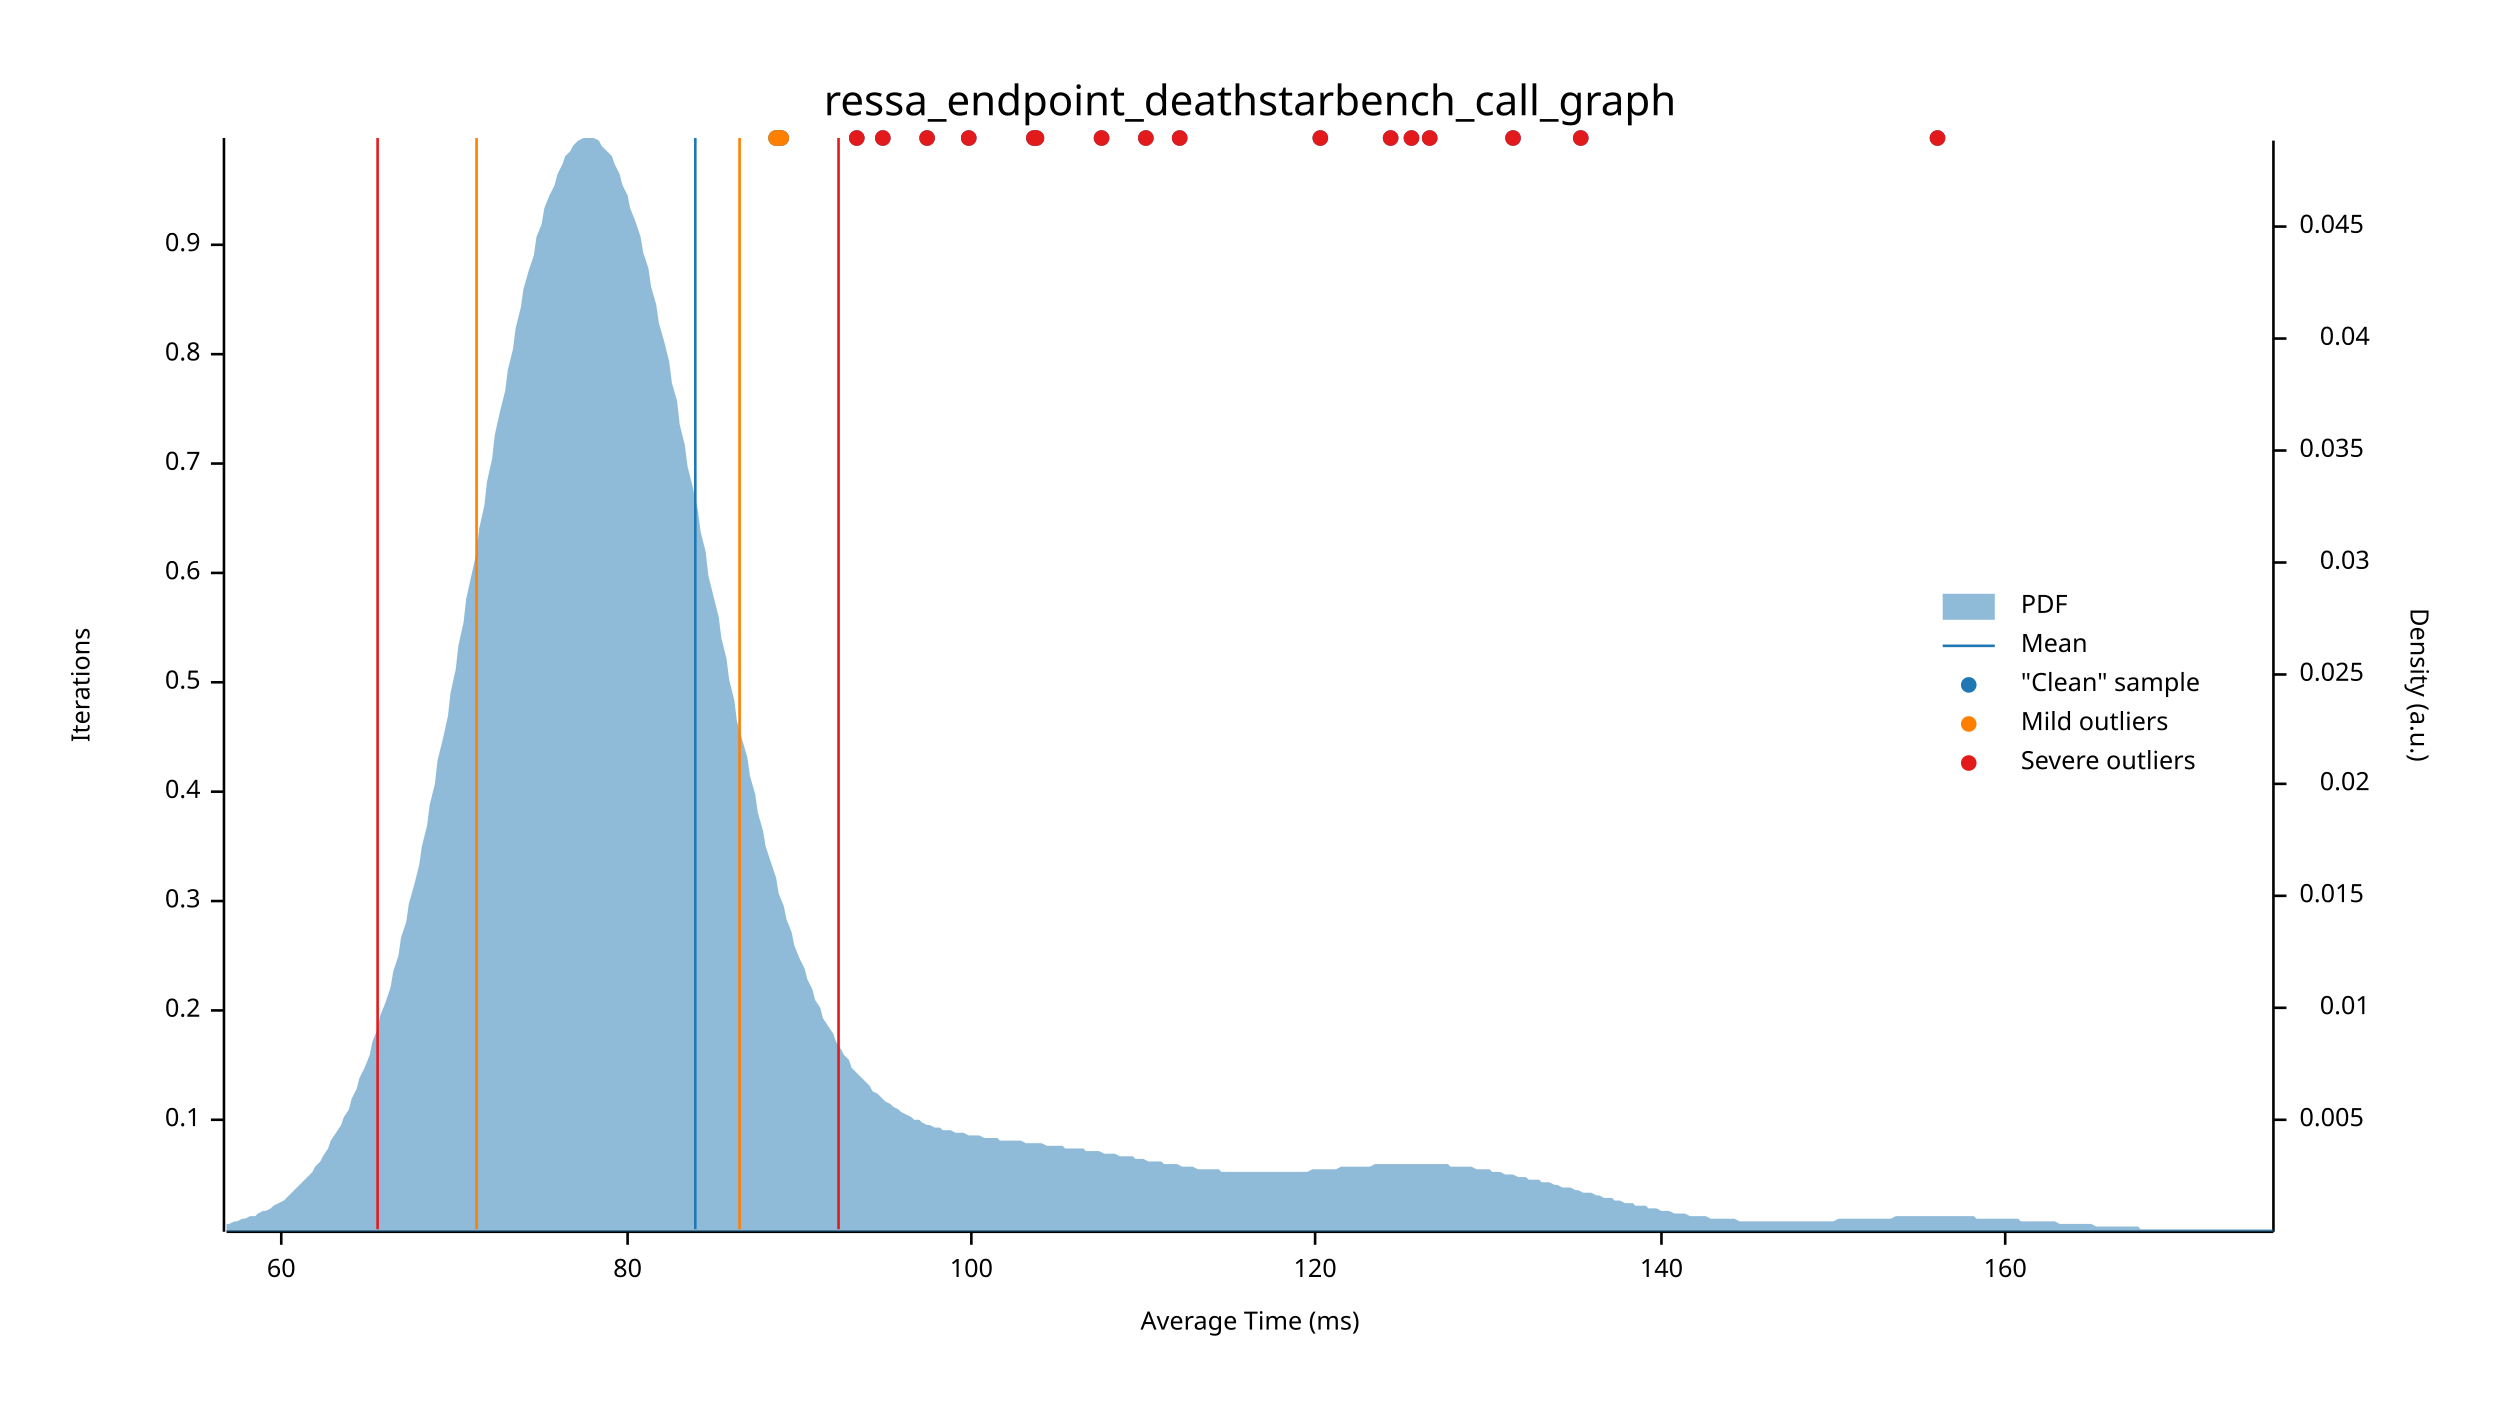
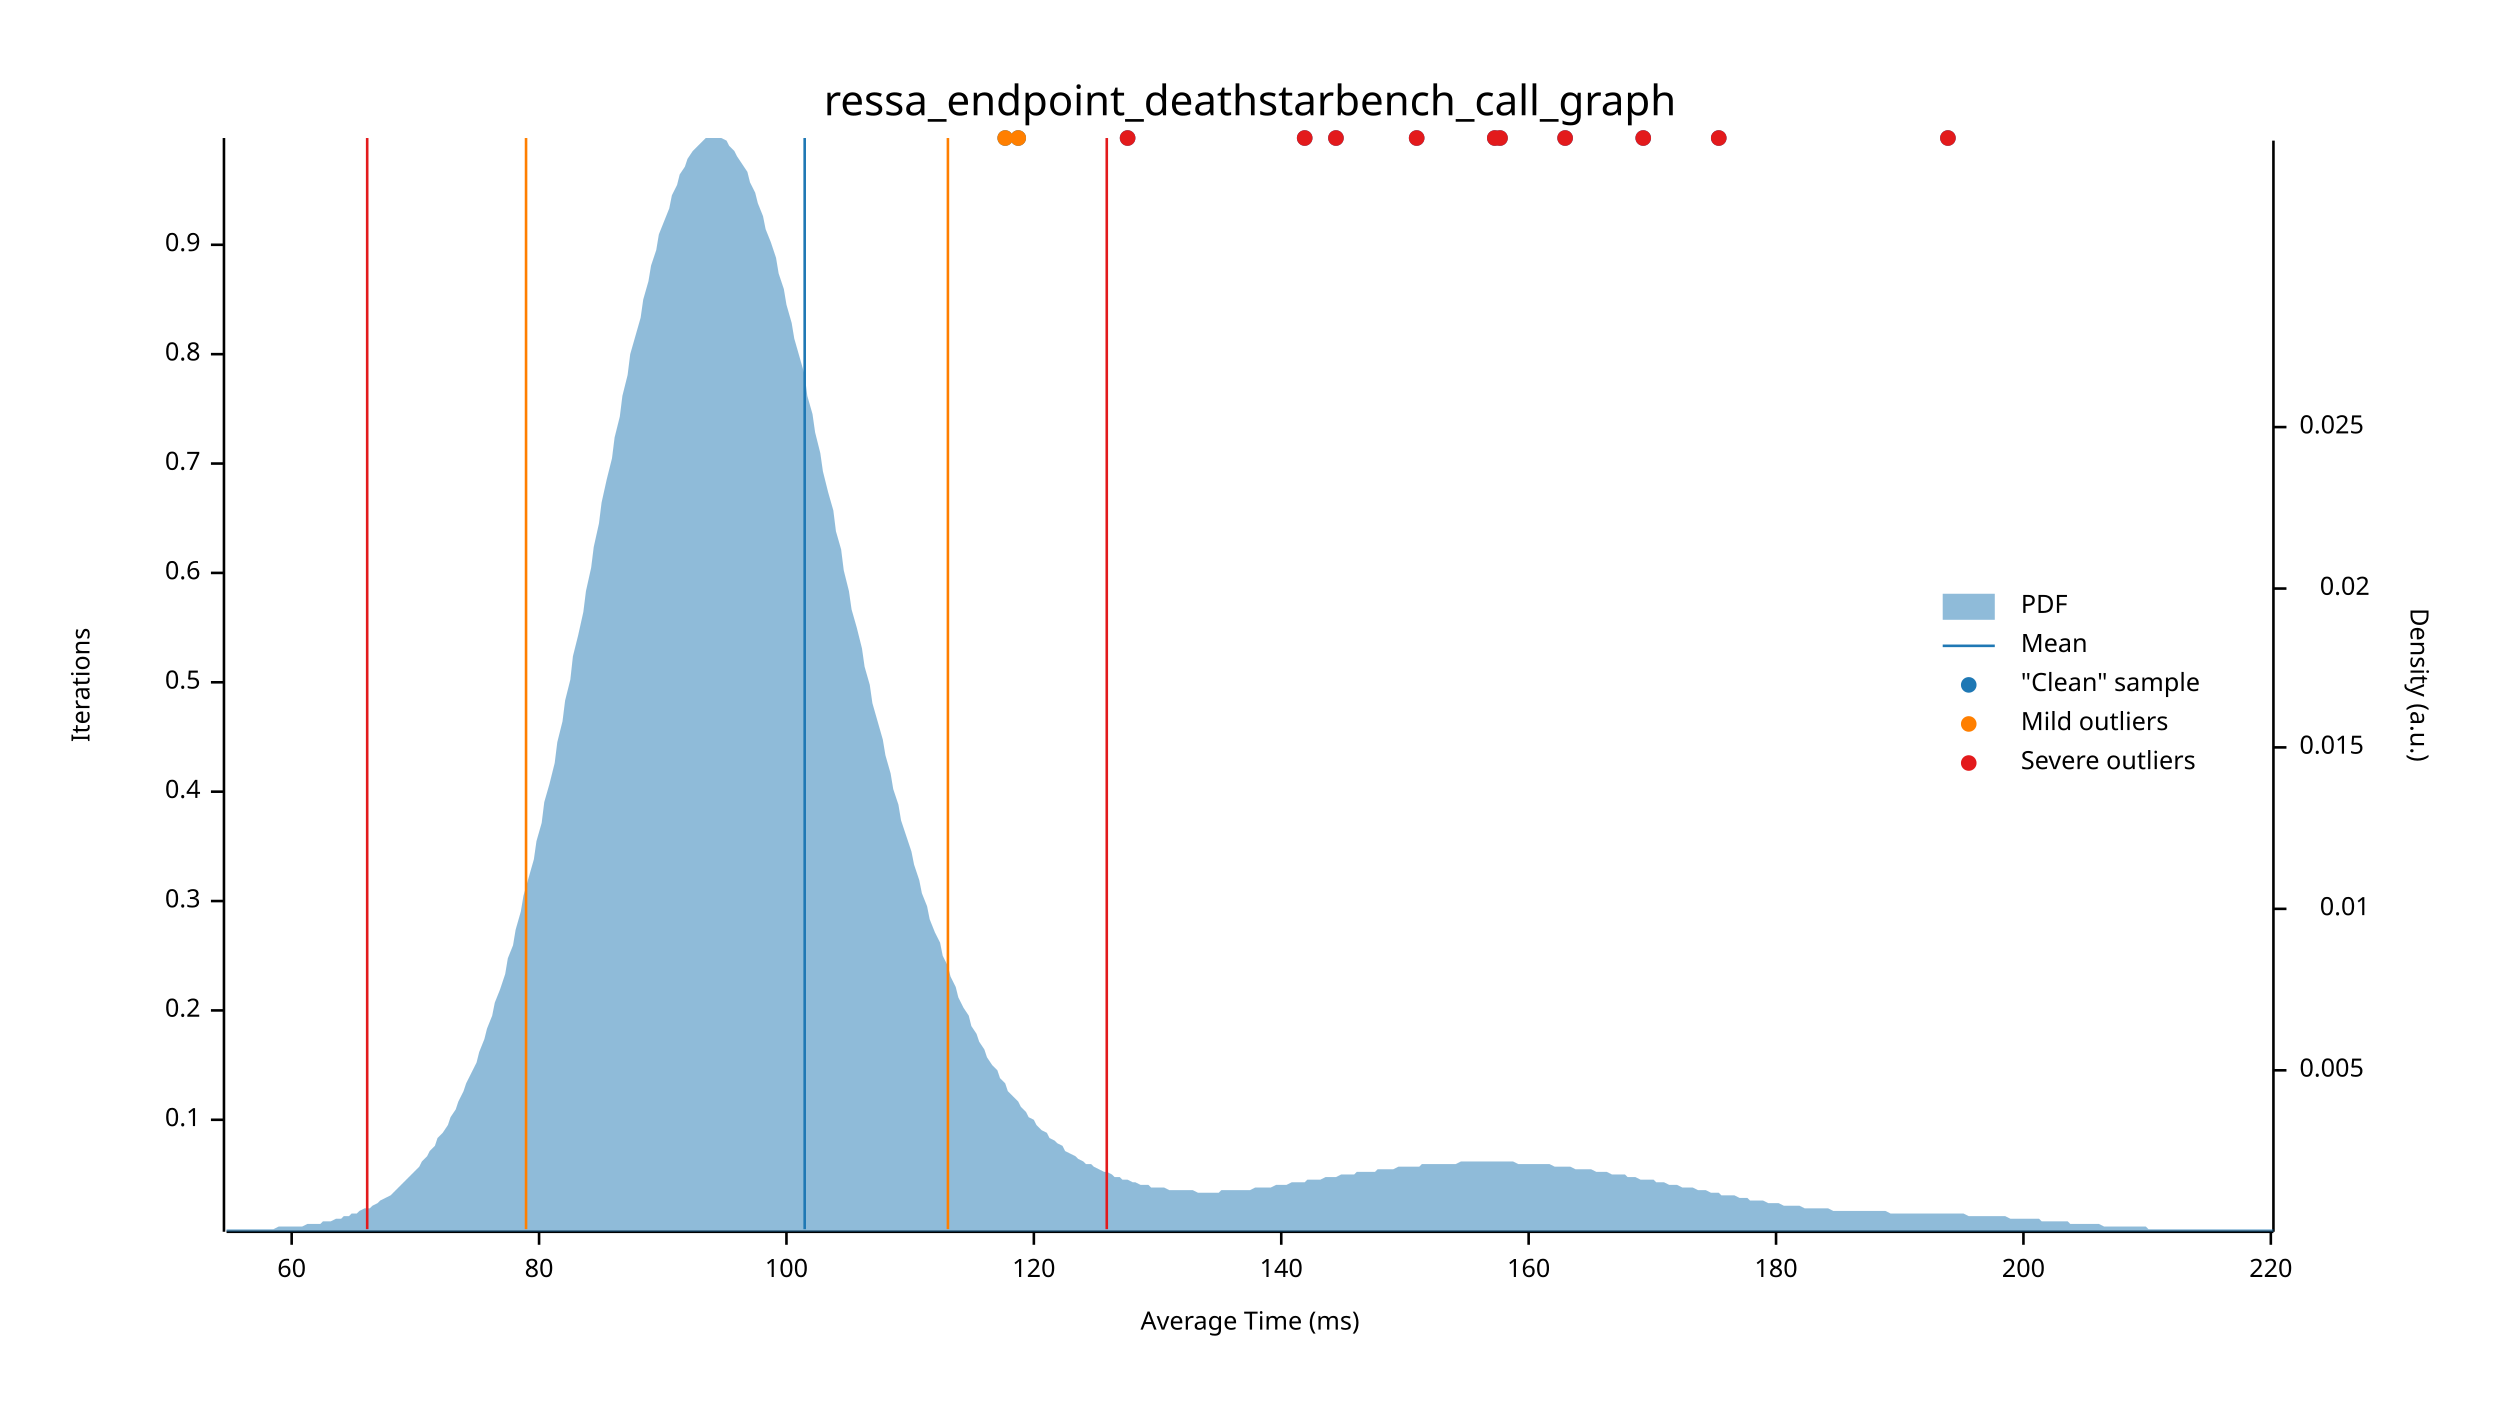
<svg xmlns="http://www.w3.org/2000/svg" width="960" height="540" viewBox="0 0 960 540">
  <text x="480" y="32" dy="0.76em" text-anchor="middle" font-family="sans-serif" font-size="16.129" opacity="1" fill="#000000">
ressa_endpoint_deathstarbench_call_graph
</text>
  <text x="27" y="263" dy="0.76em" text-anchor="middle" font-family="sans-serif" font-size="9.677" opacity="1" fill="#000000" transform="rotate(270, 27, 263)">
Iterations
</text>
  <text x="480" y="513" dy="-0.5ex" text-anchor="middle" font-family="sans-serif" font-size="9.677" opacity="1" fill="#000000">
Average Time (ms)
</text>
  <polyline fill="none" opacity="1" stroke="#000000" stroke-width="1" points="86,53 86,473 " />
  <text x="77" y="430" dy="0.5ex" text-anchor="end" font-family="sans-serif" font-size="9.677" opacity="1" fill="#000000">
0.1
</text>
  <polyline fill="none" opacity="1" stroke="#000000" stroke-width="1" points="81,430 86,430 " />
  <text x="77" y="388" dy="0.5ex" text-anchor="end" font-family="sans-serif" font-size="9.677" opacity="1" fill="#000000">
0.2
</text>
  <polyline fill="none" opacity="1" stroke="#000000" stroke-width="1" points="81,388 86,388 " />
  <text x="77" y="346" dy="0.5ex" text-anchor="end" font-family="sans-serif" font-size="9.677" opacity="1" fill="#000000">
0.3
</text>
  <polyline fill="none" opacity="1" stroke="#000000" stroke-width="1" points="81,346 86,346 " />
  <text x="77" y="304" dy="0.5ex" text-anchor="end" font-family="sans-serif" font-size="9.677" opacity="1" fill="#000000">
0.4
</text>
  <polyline fill="none" opacity="1" stroke="#000000" stroke-width="1" points="81,304 86,304 " />
  <text x="77" y="262" dy="0.5ex" text-anchor="end" font-family="sans-serif" font-size="9.677" opacity="1" fill="#000000">
0.5
</text>
  <polyline fill="none" opacity="1" stroke="#000000" stroke-width="1" points="81,262 86,262 " />
  <text x="77" y="220" dy="0.5ex" text-anchor="end" font-family="sans-serif" font-size="9.677" opacity="1" fill="#000000">
0.6
</text>
  <polyline fill="none" opacity="1" stroke="#000000" stroke-width="1" points="81,220 86,220 " />
  <text x="77" y="178" dy="0.5ex" text-anchor="end" font-family="sans-serif" font-size="9.677" opacity="1" fill="#000000">
0.7
</text>
  <polyline fill="none" opacity="1" stroke="#000000" stroke-width="1" points="81,178 86,178 " />
  <text x="77" y="136" dy="0.5ex" text-anchor="end" font-family="sans-serif" font-size="9.677" opacity="1" fill="#000000">
0.8
</text>
  <polyline fill="none" opacity="1" stroke="#000000" stroke-width="1" points="81,136 86,136 " />
  <text x="77" y="94" dy="0.5ex" text-anchor="end" font-family="sans-serif" font-size="9.677" opacity="1" fill="#000000">
0.9
</text>
  <polyline fill="none" opacity="1" stroke="#000000" stroke-width="1" points="81,94 86,94 " />
  <polyline fill="none" opacity="1" stroke="#000000" stroke-width="1" points="87,473 873,473 " />
-   <text x="108" y="483" dy="0.76em" text-anchor="middle" font-family="sans-serif" font-size="9.677" opacity="1" fill="#000000">
+   <text x="112" y="483" dy="0.76em" text-anchor="middle" font-family="sans-serif" font-size="9.677" opacity="1" fill="#000000">
60
</text>
-   <polyline fill="none" opacity="1" stroke="#000000" stroke-width="1" points="108,473 108,478 " />
-   <text x="241" y="483" dy="0.76em" text-anchor="middle" font-family="sans-serif" font-size="9.677" opacity="1" fill="#000000">
+   <polyline fill="none" opacity="1" stroke="#000000" stroke-width="1" points="112,473 112,478 " />
+   <text x="207" y="483" dy="0.76em" text-anchor="middle" font-family="sans-serif" font-size="9.677" opacity="1" fill="#000000">
80
</text>
-   <polyline fill="none" opacity="1" stroke="#000000" stroke-width="1" points="241,473 241,478 " />
-   <text x="373" y="483" dy="0.76em" text-anchor="middle" font-family="sans-serif" font-size="9.677" opacity="1" fill="#000000">
+   <polyline fill="none" opacity="1" stroke="#000000" stroke-width="1" points="207,473 207,478 " />
+   <text x="302" y="483" dy="0.76em" text-anchor="middle" font-family="sans-serif" font-size="9.677" opacity="1" fill="#000000">
100
</text>
-   <polyline fill="none" opacity="1" stroke="#000000" stroke-width="1" points="373,473 373,478 " />
-   <text x="505" y="483" dy="0.76em" text-anchor="middle" font-family="sans-serif" font-size="9.677" opacity="1" fill="#000000">
+   <polyline fill="none" opacity="1" stroke="#000000" stroke-width="1" points="302,473 302,478 " />
+   <text x="397" y="483" dy="0.76em" text-anchor="middle" font-family="sans-serif" font-size="9.677" opacity="1" fill="#000000">
120
</text>
-   <polyline fill="none" opacity="1" stroke="#000000" stroke-width="1" points="505,473 505,478 " />
-   <text x="638" y="483" dy="0.76em" text-anchor="middle" font-family="sans-serif" font-size="9.677" opacity="1" fill="#000000">
+   <polyline fill="none" opacity="1" stroke="#000000" stroke-width="1" points="397,473 397,478 " />
+   <text x="492" y="483" dy="0.76em" text-anchor="middle" font-family="sans-serif" font-size="9.677" opacity="1" fill="#000000">
140
</text>
-   <polyline fill="none" opacity="1" stroke="#000000" stroke-width="1" points="638,473 638,478 " />
-   <text x="770" y="483" dy="0.76em" text-anchor="middle" font-family="sans-serif" font-size="9.677" opacity="1" fill="#000000">
+   <polyline fill="none" opacity="1" stroke="#000000" stroke-width="1" points="492,473 492,478 " />
+   <text x="587" y="483" dy="0.76em" text-anchor="middle" font-family="sans-serif" font-size="9.677" opacity="1" fill="#000000">
160
</text>
-   <polyline fill="none" opacity="1" stroke="#000000" stroke-width="1" points="770,473 770,478 " />
+   <polyline fill="none" opacity="1" stroke="#000000" stroke-width="1" points="587,473 587,478 " />
+   <text x="682" y="483" dy="0.76em" text-anchor="middle" font-family="sans-serif" font-size="9.677" opacity="1" fill="#000000">
+ 180
+ </text>
+   <polyline fill="none" opacity="1" stroke="#000000" stroke-width="1" points="682,473 682,478 " />
+   <text x="777" y="483" dy="0.76em" text-anchor="middle" font-family="sans-serif" font-size="9.677" opacity="1" fill="#000000">
+ 200
+ </text>
+   <polyline fill="none" opacity="1" stroke="#000000" stroke-width="1" points="777,473 777,478 " />
+   <text x="872" y="483" dy="0.76em" text-anchor="middle" font-family="sans-serif" font-size="9.677" opacity="1" fill="#000000">
+ 220
+ </text>
+   <polyline fill="none" opacity="1" stroke="#000000" stroke-width="1" points="872,473 872,478 " />
  <text x="933" y="263" dy="0.76em" text-anchor="middle" font-family="sans-serif" font-size="9.677" opacity="1" fill="#000000" transform="rotate(90, 933, 263)">
Density (a.u.)
</text>
  <polyline fill="none" opacity="1" stroke="#000000" stroke-width="1" points="873,54 873,473 " />
-   <text x="883" y="430" dy="0.5ex" text-anchor="start" font-family="sans-serif" font-size="9.677" opacity="1" fill="#000000">
+   <text x="883" y="411" dy="0.5ex" text-anchor="start" font-family="sans-serif" font-size="9.677" opacity="1" fill="#000000">
0.005
</text>
-   <polyline fill="none" opacity="1" stroke="#000000" stroke-width="1" points="873,430 878,430 " />
-   <text x="910" y="387" dy="0.5ex" text-anchor="end" font-family="sans-serif" font-size="9.677" opacity="1" fill="#000000">
+   <polyline fill="none" opacity="1" stroke="#000000" stroke-width="1" points="873,411 878,411 " />
+   <text x="910" y="349" dy="0.5ex" text-anchor="end" font-family="sans-serif" font-size="9.677" opacity="1" fill="#000000">
0.01
</text>
-   <polyline fill="none" opacity="1" stroke="#000000" stroke-width="1" points="873,387 878,387 " />
-   <text x="883" y="344" dy="0.5ex" text-anchor="start" font-family="sans-serif" font-size="9.677" opacity="1" fill="#000000">
+   <polyline fill="none" opacity="1" stroke="#000000" stroke-width="1" points="873,349 878,349 " />
+   <text x="883" y="287" dy="0.5ex" text-anchor="start" font-family="sans-serif" font-size="9.677" opacity="1" fill="#000000">
0.015
</text>
-   <polyline fill="none" opacity="1" stroke="#000000" stroke-width="1" points="873,344 878,344 " />
-   <text x="910" y="301" dy="0.5ex" text-anchor="end" font-family="sans-serif" font-size="9.677" opacity="1" fill="#000000">
+   <polyline fill="none" opacity="1" stroke="#000000" stroke-width="1" points="873,287 878,287 " />
+   <text x="910" y="226" dy="0.5ex" text-anchor="end" font-family="sans-serif" font-size="9.677" opacity="1" fill="#000000">
0.02
</text>
-   <polyline fill="none" opacity="1" stroke="#000000" stroke-width="1" points="873,301 878,301 " />
-   <text x="883" y="259" dy="0.5ex" text-anchor="start" font-family="sans-serif" font-size="9.677" opacity="1" fill="#000000">
+   <polyline fill="none" opacity="1" stroke="#000000" stroke-width="1" points="873,226 878,226 " />
+   <text x="883" y="164" dy="0.5ex" text-anchor="start" font-family="sans-serif" font-size="9.677" opacity="1" fill="#000000">
0.025
</text>
-   <polyline fill="none" opacity="1" stroke="#000000" stroke-width="1" points="873,259 878,259 " />
-   <text x="910" y="216" dy="0.5ex" text-anchor="end" font-family="sans-serif" font-size="9.677" opacity="1" fill="#000000">
- 0.03
- </text>
-   <polyline fill="none" opacity="1" stroke="#000000" stroke-width="1" points="873,216 878,216 " />
-   <text x="883" y="173" dy="0.5ex" text-anchor="start" font-family="sans-serif" font-size="9.677" opacity="1" fill="#000000">
- 0.035
- </text>
-   <polyline fill="none" opacity="1" stroke="#000000" stroke-width="1" points="873,173 878,173 " />
-   <text x="910" y="130" dy="0.5ex" text-anchor="end" font-family="sans-serif" font-size="9.677" opacity="1" fill="#000000">
- 0.04
- </text>
-   <polyline fill="none" opacity="1" stroke="#000000" stroke-width="1" points="873,130 878,130 " />
-   <text x="883" y="87" dy="0.5ex" text-anchor="start" font-family="sans-serif" font-size="9.677" opacity="1" fill="#000000">
- 0.045
- </text>
-   <polyline fill="none" opacity="1" stroke="#000000" stroke-width="1" points="873,87 878,87 " />
-   <polygon opacity="0.5" fill="#1F78B4" points="87,470 88,470 90,469 91,469 93,468 94,468 96,467 98,467 99,466 101,465 102,465 104,464 105,463 107,462 109,461 110,460 112,458 113,457 115,455 116,454 118,452 120,450 121,448 123,446 124,444 126,441 127,438 129,435 131,432 132,429 134,426 135,422 137,418 138,414 140,410 142,405 143,400 145,395 146,390 148,385 150,379 151,373 153,367 154,360 156,354 157,347 159,340 161,332 162,325 164,317 165,309 167,301 168,292 170,284 172,275 173,266 175,257 176,248 178,239 179,230 181,221 183,212 184,203 186,194 187,185 189,176 190,167 192,158 194,150 195,142 197,134 198,126 200,118 201,111 203,104 205,98 206,91 208,86 209,80 211,75 213,71 214,67 216,63 217,60 219,58 220,56 222,54 224,53 225,53 227,53 228,53 230,54 231,56 233,58 235,60 236,63 238,67 239,71 241,75 242,80 244,85 246,91 247,97 249,103 250,110 252,117 253,124 255,131 257,139 258,147 260,154 261,163 263,171 264,179 266,187 268,196 269,204 271,212 272,221 274,229 276,237 277,245 279,253 280,261 282,269 283,277 285,284 287,291 288,298 290,305 291,312 293,319 294,325 296,331 298,337 299,343 301,348 302,353 304,358 305,363 307,368 309,372 310,376 312,380 313,384 315,387 316,391 318,394 320,397 321,400 323,403 324,405 326,407 327,410 329,412 331,414 332,415 334,417 335,419 337,420 339,422 340,423 342,424 343,425 345,426 346,427 348,428 350,429 351,430 353,430 354,431 356,432 357,432 359,433 361,433 362,434 364,434 365,434 367,435 368,435 370,435 372,436 373,436 375,436 376,436 378,437 379,437 381,437 383,437 384,438 386,438 387,438 389,438 391,438 392,438 394,439 395,439 397,439 398,439 400,439 402,440 403,440 405,440 406,440 408,440 409,441 411,441 413,441 414,441 416,441 417,442 419,442 420,442 422,442 424,443 425,443 427,443 428,443 430,444 431,444 433,444 435,444 436,445 438,445 439,445 441,446 442,446 444,446 446,446 447,447 449,447 450,447 452,447 454,448 455,448 457,448 458,448 460,449 461,449 463,449 465,449 466,449 468,449 469,450 471,450 472,450 474,450 476,450 477,450 479,450 480,450 482,450 483,450 485,450 487,450 488,450 490,450 491,450 493,450 494,450 496,450 498,450 499,450 501,450 502,450 504,449 505,449 507,449 509,449 510,449 512,449 513,449 515,448 517,448 518,448 520,448 521,448 523,448 524,448 526,448 528,447 529,447 531,447 532,447 534,447 535,447 537,447 539,447 540,447 542,447 543,447 545,447 546,447 548,447 550,447 551,447 553,447 554,447 556,447 557,448 559,448 561,448 562,448 564,448 565,448 567,449 568,449 570,449 572,449 573,450 575,450 576,450 578,451 580,451 581,451 583,452 584,452 586,452 587,453 589,453 591,453 592,454 594,454 595,454 597,455 598,455 600,456 602,456 603,456 605,457 606,457 608,458 609,458 611,458 613,459 614,459 616,460 617,460 619,460 620,461 622,461 624,462 625,462 627,462 628,463 630,463 632,463 633,464 635,464 636,464 638,465 639,465 641,465 643,466 644,466 646,466 647,466 649,467 650,467 652,467 654,467 655,467 657,468 658,468 660,468 661,468 663,468 665,468 666,468 668,469 669,469 671,469 672,469 674,469 676,469 677,469 679,469 680,469 682,469 683,469 685,469 687,469 688,469 690,469 691,469 693,469 695,469 696,469 698,469 699,469 701,469 702,469 704,469 706,468 707,468 709,468 710,468 712,468 713,468 715,468 717,468 718,468 720,468 721,468 723,468 724,468 726,468 728,467 729,467 731,467 732,467 734,467 735,467 737,467 739,467 740,467 742,467 743,467 745,467 746,467 748,467 750,467 751,467 753,467 754,467 756,467 758,467 759,468 761,468 762,468 764,468 765,468 767,468 769,468 770,468 772,468 773,468 775,468 776,469 778,469 780,469 781,469 783,469 784,469 786,469 787,469 789,469 791,470 792,470 794,470 795,470 797,470 798,470 800,470 802,470 803,470 805,471 806,471 808,471 809,471 811,471 813,471 814,471 816,471 817,471 819,471 821,471 822,472 824,472 825,472 827,472 828,472 830,472 832,472 833,472 835,472 836,472 838,472 839,472 841,472 843,472 844,472 846,472 847,472 849,472 850,472 852,472 854,472 855,472 857,472 858,472 860,472 861,472 863,472 865,472 866,472 868,472 869,472 871,472 873,472 873,473 87,473 " />
-   <polyline fill="none" opacity="1" stroke="#1F78B4" stroke-width="1" points="267,472 267,53 " />
-   <polyline fill="none" opacity="1" stroke="#FF7F00" stroke-width="1" points="183,472 183,53 " />
-   <polyline fill="none" opacity="1" stroke="#FF7F00" stroke-width="1" points="284,472 284,53 " />
-   <polyline fill="none" opacity="1" stroke="#E31A1C" stroke-width="1" points="145,472 145,53 " />
-   <polyline fill="none" opacity="1" stroke="#E31A1C" stroke-width="1" points="322,472 322,53 " />
-   <circle cx="534" cy="53" r="3" opacity="1" fill="#1F78B4" stroke="none" stroke-width="1" />
-   <circle cx="542" cy="53" r="3" opacity="1" fill="#1F78B4" stroke="none" stroke-width="1" />
-   <circle cx="397" cy="53" r="3" opacity="1" fill="#1F78B4" stroke="none" stroke-width="1" />
-   <circle cx="329" cy="53" r="3" opacity="1" fill="#1F78B4" stroke="none" stroke-width="1" />
-   <circle cx="299" cy="53" r="3" opacity="1" fill="#1F78B4" stroke="none" stroke-width="1" />
-   <circle cx="300" cy="53" r="3" opacity="1" fill="#1F78B4" stroke="none" stroke-width="1" />
-   <circle cx="356" cy="53" r="3" opacity="1" fill="#1F78B4" stroke="none" stroke-width="1" />
-   <circle cx="581" cy="53" r="3" opacity="1" fill="#1F78B4" stroke="none" stroke-width="1" />
-   <circle cx="440" cy="53" r="3" opacity="1" fill="#1F78B4" stroke="none" stroke-width="1" />
-   <circle cx="298" cy="53" r="3" opacity="1" fill="#1F78B4" stroke="none" stroke-width="1" />
-   <circle cx="423" cy="53" r="3" opacity="1" fill="#1F78B4" stroke="none" stroke-width="1" />
-   <circle cx="744" cy="53" r="3" opacity="1" fill="#1F78B4" stroke="none" stroke-width="1" />
-   <circle cx="398" cy="53" r="3" opacity="1" fill="#1F78B4" stroke="none" stroke-width="1" />
-   <circle cx="549" cy="53" r="3" opacity="1" fill="#1F78B4" stroke="none" stroke-width="1" />
-   <circle cx="507" cy="53" r="3" opacity="1" fill="#1F78B4" stroke="none" stroke-width="1" />
-   <circle cx="339" cy="53" r="3" opacity="1" fill="#1F78B4" stroke="none" stroke-width="1" />
-   <circle cx="453" cy="53" r="3" opacity="1" fill="#1F78B4" stroke="none" stroke-width="1" />
-   <circle cx="607" cy="53" r="3" opacity="1" fill="#1F78B4" stroke="none" stroke-width="1" />
-   <circle cx="372" cy="53" r="3" opacity="1" fill="#1F78B4" stroke="none" stroke-width="1" />
-   <circle cx="299" cy="53" r="3" opacity="1" fill="#FF7F00" stroke="none" stroke-width="1" />
-   <circle cx="300" cy="53" r="3" opacity="1" fill="#FF7F00" stroke="none" stroke-width="1" />
-   <circle cx="298" cy="53" r="3" opacity="1" fill="#FF7F00" stroke="none" stroke-width="1" />
-   <circle cx="534" cy="53" r="3" opacity="1" fill="#E31A1C" stroke="none" stroke-width="1" />
-   <circle cx="542" cy="53" r="3" opacity="1" fill="#E31A1C" stroke="none" stroke-width="1" />
-   <circle cx="397" cy="53" r="3" opacity="1" fill="#E31A1C" stroke="none" stroke-width="1" />
-   <circle cx="329" cy="53" r="3" opacity="1" fill="#E31A1C" stroke="none" stroke-width="1" />
-   <circle cx="356" cy="53" r="3" opacity="1" fill="#E31A1C" stroke="none" stroke-width="1" />
-   <circle cx="581" cy="53" r="3" opacity="1" fill="#E31A1C" stroke="none" stroke-width="1" />
-   <circle cx="440" cy="53" r="3" opacity="1" fill="#E31A1C" stroke="none" stroke-width="1" />
-   <circle cx="423" cy="53" r="3" opacity="1" fill="#E31A1C" stroke="none" stroke-width="1" />
-   <circle cx="744" cy="53" r="3" opacity="1" fill="#E31A1C" stroke="none" stroke-width="1" />
-   <circle cx="398" cy="53" r="3" opacity="1" fill="#E31A1C" stroke="none" stroke-width="1" />
-   <circle cx="549" cy="53" r="3" opacity="1" fill="#E31A1C" stroke="none" stroke-width="1" />
-   <circle cx="507" cy="53" r="3" opacity="1" fill="#E31A1C" stroke="none" stroke-width="1" />
-   <circle cx="339" cy="53" r="3" opacity="1" fill="#E31A1C" stroke="none" stroke-width="1" />
-   <circle cx="453" cy="53" r="3" opacity="1" fill="#E31A1C" stroke="none" stroke-width="1" />
-   <circle cx="607" cy="53" r="3" opacity="1" fill="#E31A1C" stroke="none" stroke-width="1" />
-   <circle cx="372" cy="53" r="3" opacity="1" fill="#E31A1C" stroke="none" stroke-width="1" />
+   <polyline fill="none" opacity="1" stroke="#000000" stroke-width="1" points="873,164 878,164 " />
+   <polygon opacity="0.5" fill="#1F78B4" points="87,472 88,472 90,472 91,472 93,472 94,472 96,472 98,472 99,472 101,472 102,472 104,472 105,472 107,471 109,471 110,471 112,471 113,471 115,471 116,471 118,470 120,470 121,470 123,470 124,469 126,469 127,469 129,468 131,468 132,467 134,467 135,466 137,466 138,465 140,464 142,464 143,463 145,462 146,461 148,460 150,459 151,458 153,456 154,455 156,453 157,452 159,450 161,448 162,446 164,444 165,442 167,440 168,437 170,435 172,432 173,429 175,426 176,423 178,419 179,416 181,412 183,408 184,404 186,399 187,395 189,390 190,385 192,380 194,374 195,368 197,363 198,357 200,350 201,344 203,337 205,330 206,323 208,316 209,308 211,301 213,293 214,285 216,277 217,269 219,261 220,252 222,244 224,235 225,227 227,218 228,210 230,201 231,193 233,184 235,176 236,168 238,160 239,152 241,144 242,136 244,129 246,122 247,115 249,108 250,102 252,96 253,90 255,85 257,80 258,75 260,71 261,67 263,64 264,61 266,58 268,56 269,55 271,53 272,53 274,53 276,53 277,53 279,54 280,56 282,58 283,60 285,63 287,66 288,70 290,74 291,78 293,83 294,88 296,93 298,99 299,105 301,111 302,117 304,124 305,130 307,137 309,144 310,152 312,159 313,166 315,174 316,181 318,189 320,196 321,204 323,211 324,219 326,227 327,234 329,241 331,249 332,256 334,263 335,270 337,277 339,284 340,290 342,297 343,303 345,309 346,315 348,321 350,327 351,332 353,338 354,343 356,348 357,353 359,358 361,362 362,367 364,371 365,375 367,379 368,383 370,387 372,390 373,394 375,397 376,400 378,403 379,406 381,409 383,411 384,414 386,416 387,419 389,421 391,423 392,425 394,427 395,429 397,430 398,432 400,434 402,435 403,437 405,438 406,439 408,440 409,442 411,443 413,444 414,445 416,446 417,447 419,447 420,448 422,449 424,450 425,450 427,451 428,452 430,452 431,453 433,453 435,454 436,454 438,455 439,455 441,455 442,456 444,456 446,456 447,456 449,457 450,457 452,457 454,457 455,457 457,457 458,457 460,458 461,458 463,458 465,458 466,458 468,458 469,457 471,457 472,457 474,457 476,457 477,457 479,457 480,457 482,456 483,456 485,456 487,456 488,456 490,455 491,455 493,455 494,455 496,454 498,454 499,454 501,454 502,453 504,453 505,453 507,453 509,452 510,452 512,452 513,452 515,451 517,451 518,451 520,451 521,450 523,450 524,450 526,450 528,450 529,449 531,449 532,449 534,449 535,449 537,448 539,448 540,448 542,448 543,448 545,448 546,447 548,447 550,447 551,447 553,447 554,447 556,447 557,447 559,447 561,446 562,446 564,446 565,446 567,446 568,446 570,446 572,446 573,446 575,446 576,446 578,446 580,446 581,446 583,447 584,447 586,447 587,447 589,447 591,447 592,447 594,447 595,447 597,448 598,448 600,448 602,448 603,448 605,449 606,449 608,449 609,449 611,449 613,450 614,450 616,450 617,450 619,451 620,451 622,451 624,451 625,452 627,452 628,452 630,453 632,453 633,453 635,453 636,454 638,454 639,454 641,455 643,455 644,455 646,456 647,456 649,456 650,456 652,457 654,457 655,457 657,458 658,458 660,458 661,459 663,459 665,459 666,459 668,460 669,460 671,460 672,461 674,461 676,461 677,461 679,462 680,462 682,462 683,462 685,463 687,463 688,463 690,463 691,463 693,464 695,464 696,464 698,464 699,464 701,464 702,464 704,465 706,465 707,465 709,465 710,465 712,465 713,465 715,465 717,465 718,465 720,465 721,465 723,465 724,465 726,466 728,466 729,466 731,466 732,466 734,466 735,466 737,466 739,466 740,466 742,466 743,466 745,466 746,466 748,466 750,466 751,466 753,466 754,466 756,467 758,467 759,467 761,467 762,467 764,467 765,467 767,467 769,467 770,467 772,468 773,468 775,468 776,468 778,468 780,468 781,468 783,468 784,469 786,469 787,469 789,469 791,469 792,469 794,469 795,470 797,470 798,470 800,470 802,470 803,470 805,470 806,470 808,471 809,471 811,471 813,471 814,471 816,471 817,471 819,471 821,471 822,471 824,471 825,472 827,472 828,472 830,472 832,472 833,472 835,472 836,472 838,472 839,472 841,472 843,472 844,472 846,472 847,472 849,472 850,472 852,472 854,472 855,472 857,472 858,472 860,472 861,472 863,472 865,472 866,472 868,472 869,472 871,472 873,472 873,473 87,473 " />
+   <polyline fill="none" opacity="1" stroke="#1F78B4" stroke-width="1" points="309,472 309,53 " />
+   <polyline fill="none" opacity="1" stroke="#FF7F00" stroke-width="1" points="202,472 202,53 " />
+   <polyline fill="none" opacity="1" stroke="#FF7F00" stroke-width="1" points="364,472 364,53 " />
+   <polyline fill="none" opacity="1" stroke="#E31A1C" stroke-width="1" points="141,472 141,53 " />
+   <polyline fill="none" opacity="1" stroke="#E31A1C" stroke-width="1" points="425,472 425,53 " />
+   <circle cx="433" cy="53" r="3" opacity="1" fill="#1F78B4" stroke="none" stroke-width="1" />
+   <circle cx="501" cy="53" r="3" opacity="1" fill="#1F78B4" stroke="none" stroke-width="1" />
+   <circle cx="748" cy="53" r="3" opacity="1" fill="#1F78B4" stroke="none" stroke-width="1" />
+   <circle cx="576" cy="53" r="3" opacity="1" fill="#1F78B4" stroke="none" stroke-width="1" />
+   <circle cx="513" cy="53" r="3" opacity="1" fill="#1F78B4" stroke="none" stroke-width="1" />
+   <circle cx="544" cy="53" r="3" opacity="1" fill="#1F78B4" stroke="none" stroke-width="1" />
+   <circle cx="386" cy="53" r="3" opacity="1" fill="#1F78B4" stroke="none" stroke-width="1" />
+   <circle cx="391" cy="53" r="3" opacity="1" fill="#1F78B4" stroke="none" stroke-width="1" />
+   <circle cx="601" cy="53" r="3" opacity="1" fill="#1F78B4" stroke="none" stroke-width="1" />
+   <circle cx="660" cy="53" r="3" opacity="1" fill="#1F78B4" stroke="none" stroke-width="1" />
+   <circle cx="631" cy="53" r="3" opacity="1" fill="#1F78B4" stroke="none" stroke-width="1" />
+   <circle cx="574" cy="53" r="3" opacity="1" fill="#1F78B4" stroke="none" stroke-width="1" />
+   <circle cx="386" cy="53" r="3" opacity="1" fill="#FF7F00" stroke="none" stroke-width="1" />
+   <circle cx="391" cy="53" r="3" opacity="1" fill="#FF7F00" stroke="none" stroke-width="1" />
+   <circle cx="433" cy="53" r="3" opacity="1" fill="#E31A1C" stroke="none" stroke-width="1" />
+   <circle cx="501" cy="53" r="3" opacity="1" fill="#E31A1C" stroke="none" stroke-width="1" />
+   <circle cx="748" cy="53" r="3" opacity="1" fill="#E31A1C" stroke="none" stroke-width="1" />
+   <circle cx="576" cy="53" r="3" opacity="1" fill="#E31A1C" stroke="none" stroke-width="1" />
+   <circle cx="513" cy="53" r="3" opacity="1" fill="#E31A1C" stroke="none" stroke-width="1" />
+   <circle cx="544" cy="53" r="3" opacity="1" fill="#E31A1C" stroke="none" stroke-width="1" />
+   <circle cx="601" cy="53" r="3" opacity="1" fill="#E31A1C" stroke="none" stroke-width="1" />
+   <circle cx="660" cy="53" r="3" opacity="1" fill="#E31A1C" stroke="none" stroke-width="1" />
+   <circle cx="631" cy="53" r="3" opacity="1" fill="#E31A1C" stroke="none" stroke-width="1" />
+   <circle cx="574" cy="53" r="3" opacity="1" fill="#E31A1C" stroke="none" stroke-width="1" />
  <text x="776" y="228" dy="0.76em" text-anchor="start" font-family="sans-serif" font-size="9.677" opacity="1" fill="#000000">
PDF
</text>
  <text x="776" y="243" dy="0.76em" text-anchor="start" font-family="sans-serif" font-size="9.677" opacity="1" fill="#000000">
Mean
</text>
  <text x="776" y="258" dy="0.76em" text-anchor="start" font-family="sans-serif" font-size="9.677" opacity="1" fill="#000000">
"Clean" sample
</text>
  <text x="776" y="273" dy="0.76em" text-anchor="start" font-family="sans-serif" font-size="9.677" opacity="1" fill="#000000">
Mild outliers
</text>
  <text x="776" y="288" dy="0.76em" text-anchor="start" font-family="sans-serif" font-size="9.677" opacity="1" fill="#000000">
Severe outliers
</text>
  <rect x="746" y="228" width="20" height="10" opacity="0.5" fill="#1F78B4" stroke="none" />
  <polyline fill="none" opacity="1" stroke="#1F78B4" stroke-width="1" points="746,248 766,248 " />
  <circle cx="756" cy="263" r="3" opacity="1" fill="#1F78B4" stroke="none" stroke-width="1" />
  <circle cx="756" cy="278" r="3" opacity="1" fill="#FF7F00" stroke="none" stroke-width="1" />
  <circle cx="756" cy="293" r="3" opacity="1" fill="#E31A1C" stroke="none" stroke-width="1" />
</svg>
